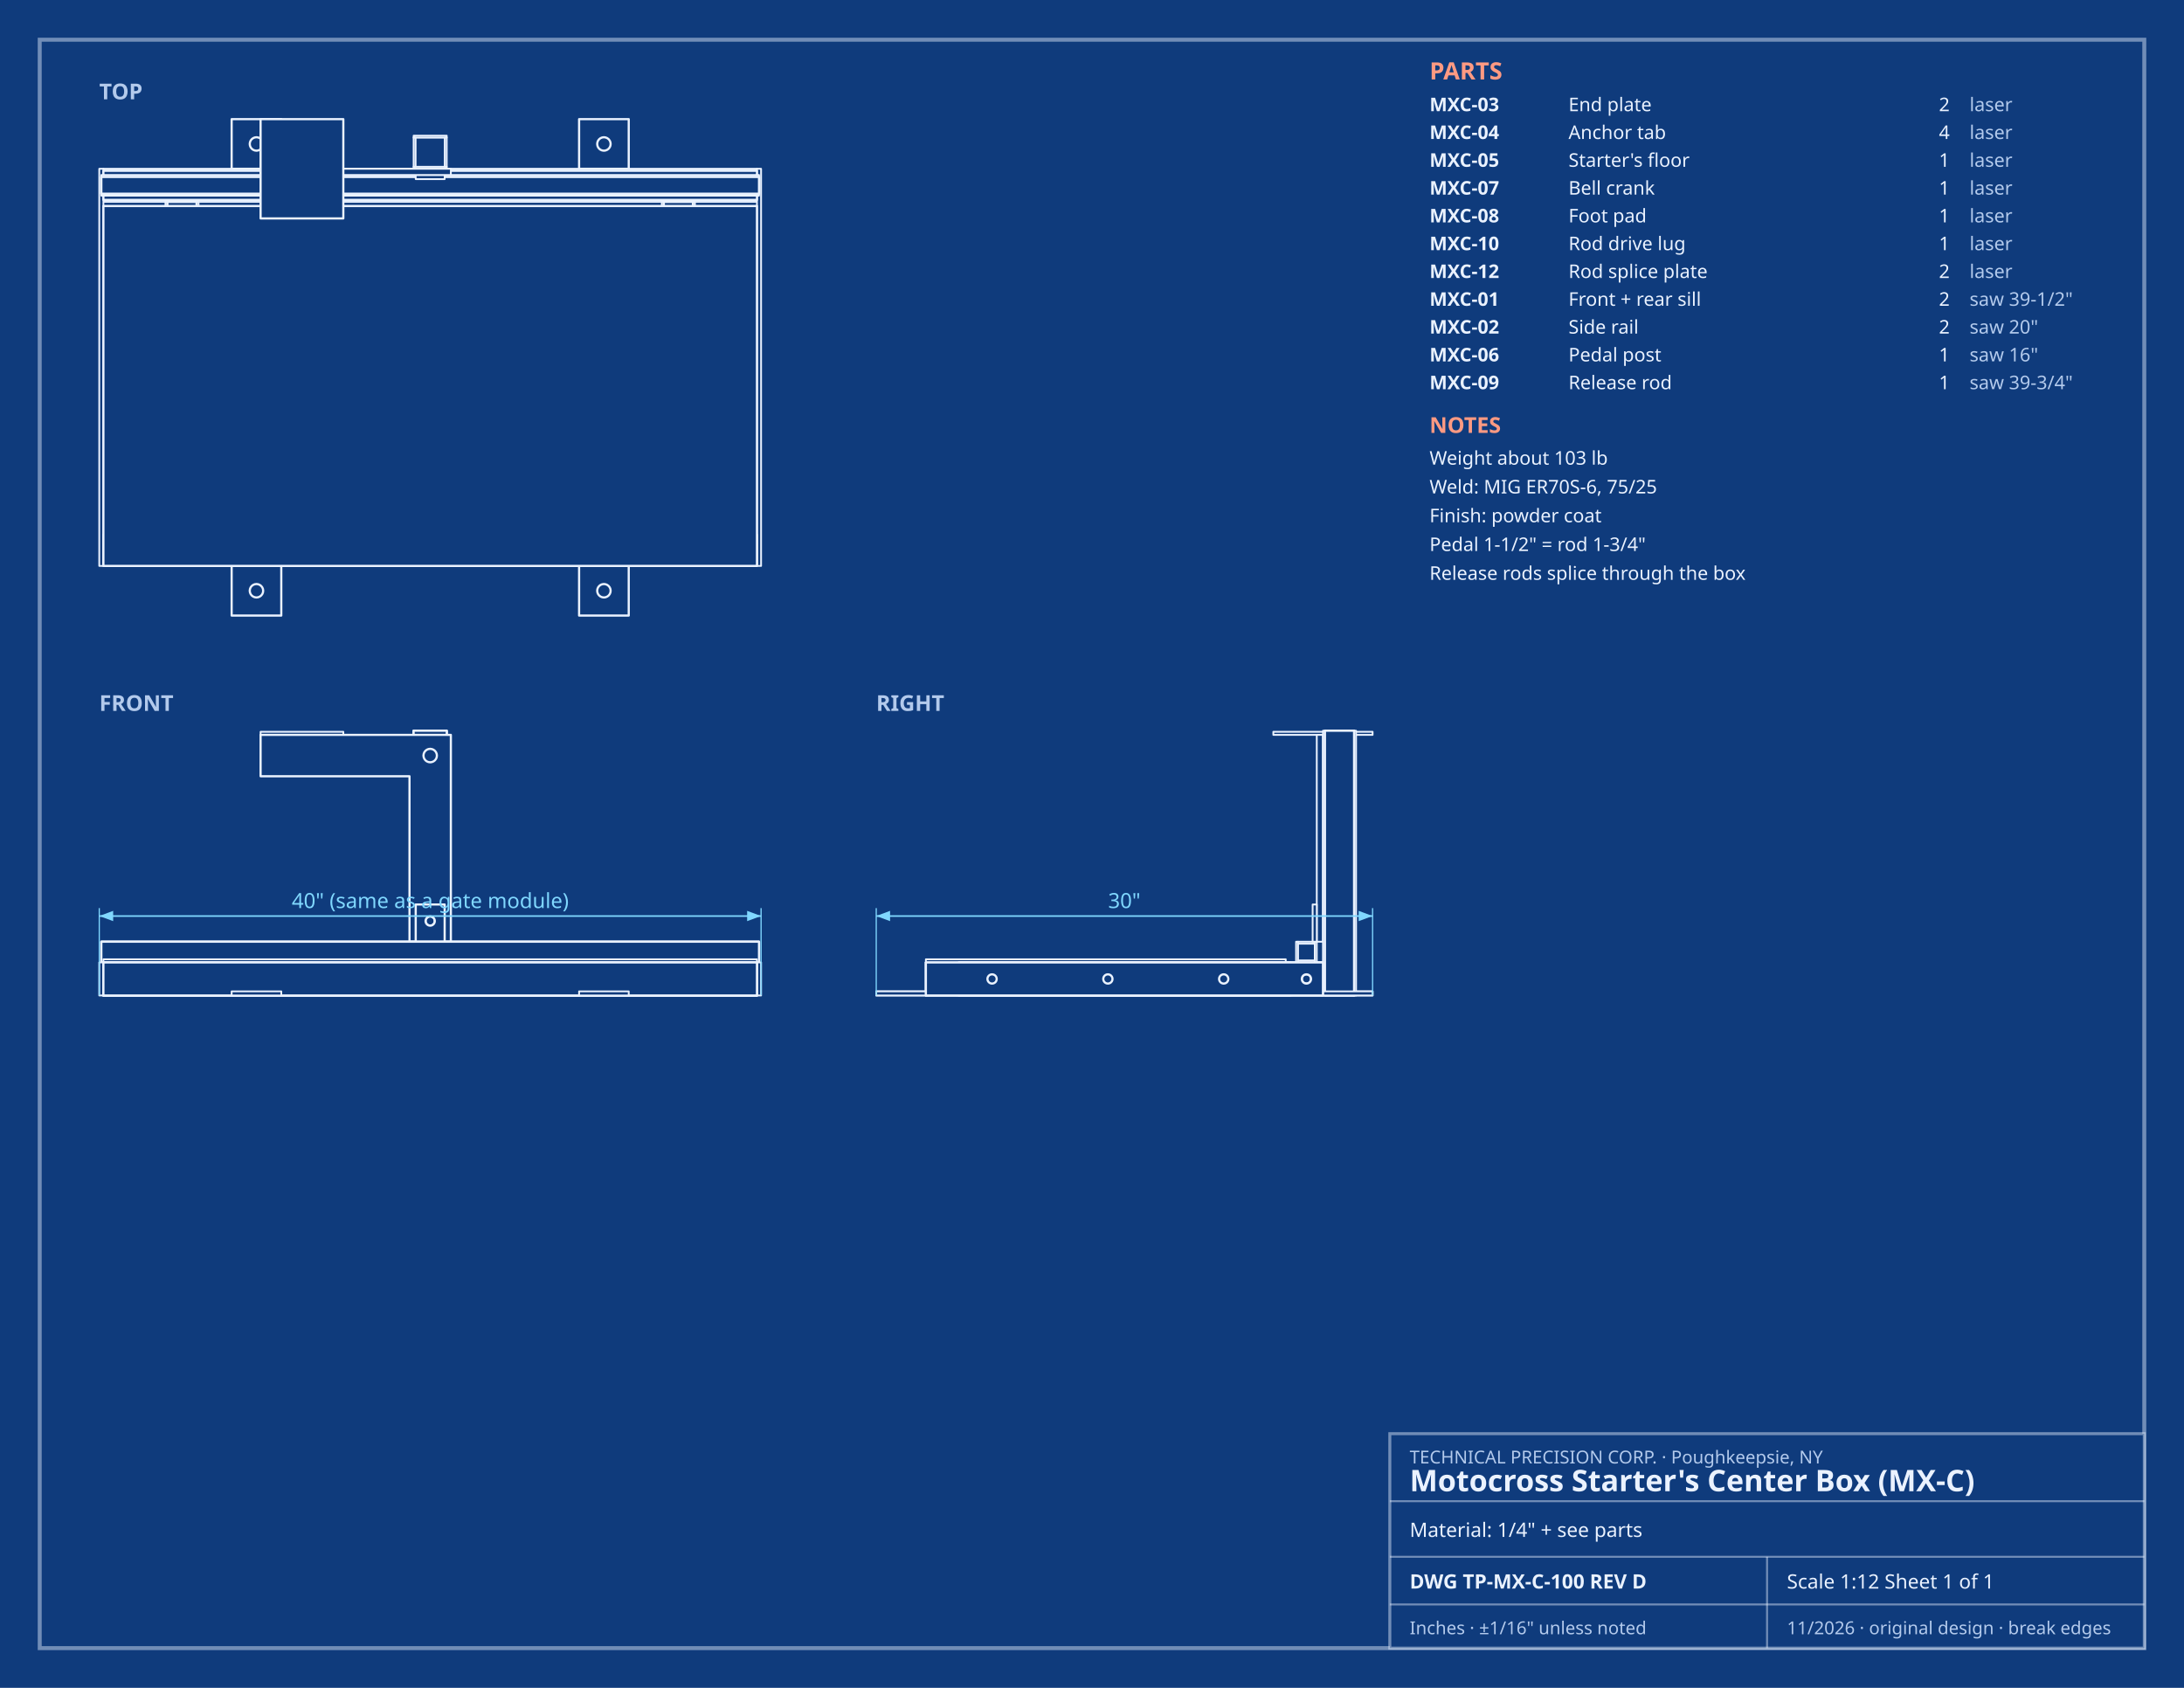
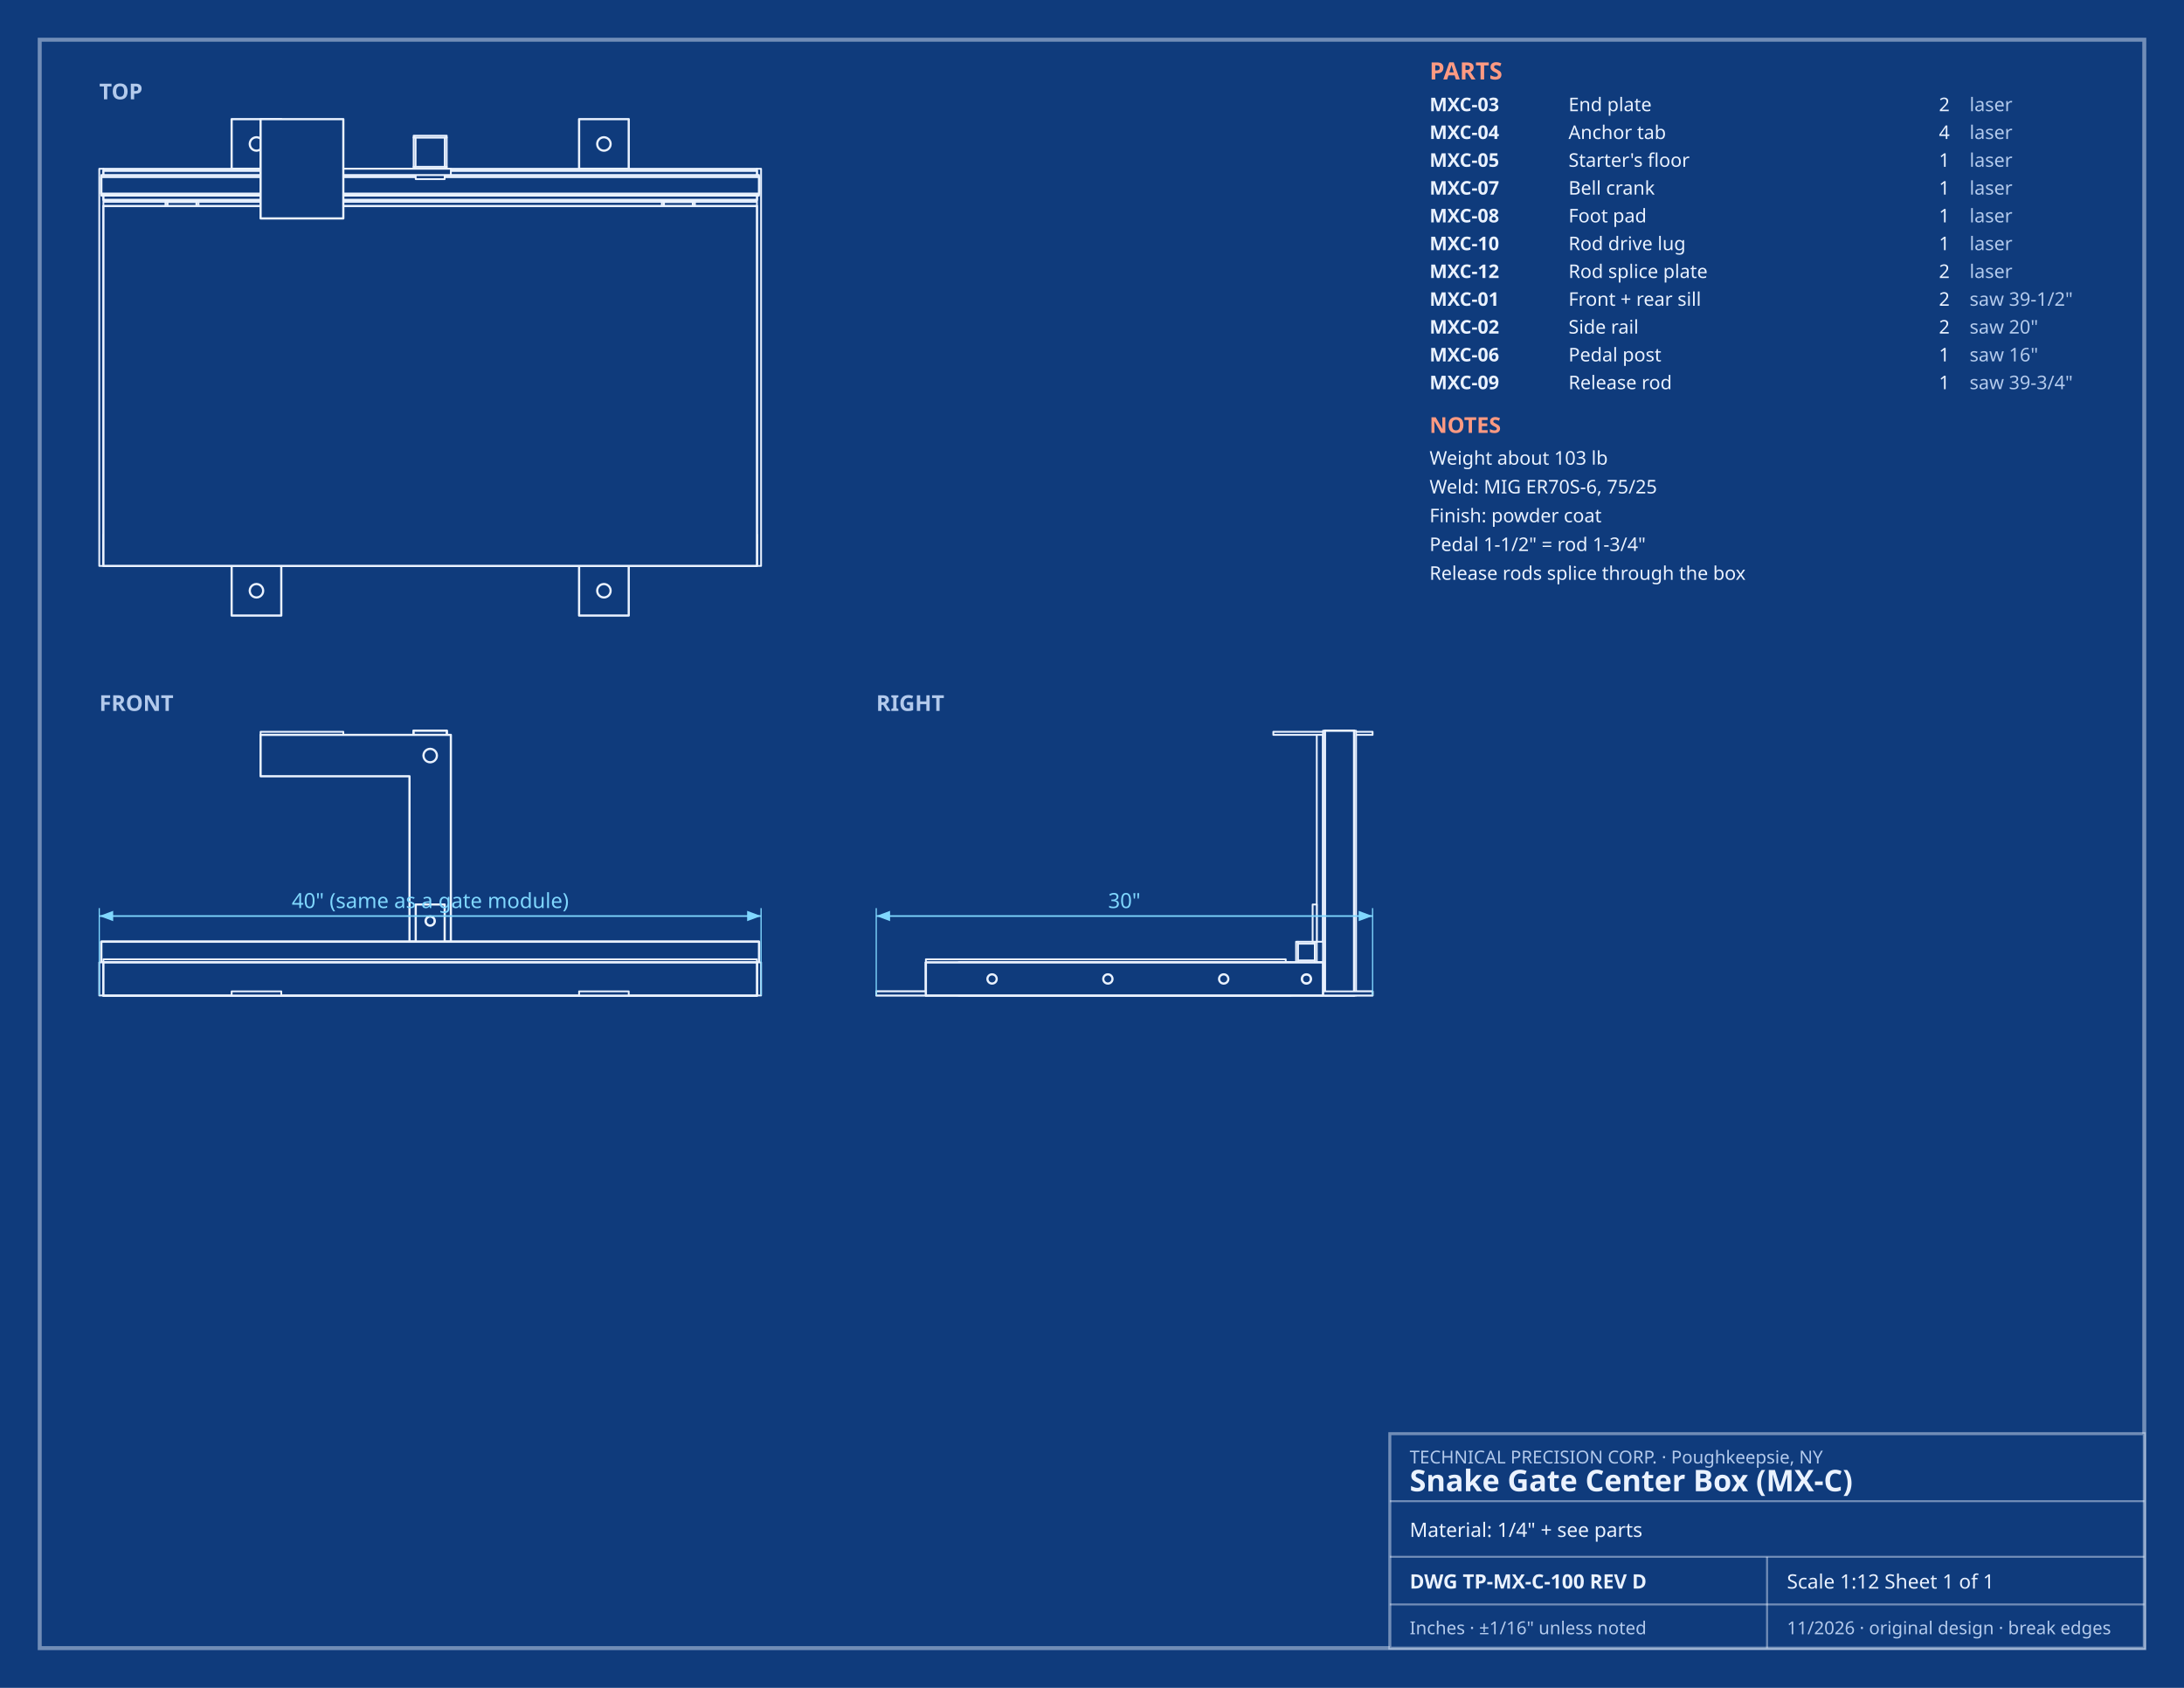
<svg xmlns="http://www.w3.org/2000/svg" viewBox="0 0 1100 850" width="11in" height="8.5in">
  <rect width="1100" height="850" fill="#0f3b7c" />
  <path d="M208.33,501.33 L225.00,501.33 L225.00,368.00 L208.33,368.00 Z" fill="#0f3b7c" fill-rule="evenodd" stroke="#eaf2ff" stroke-width="1.1" stroke-linejoin="round" />
  <path d="M116.67,501.33 L141.67,501.33 L141.67,499.25 L116.67,499.25 Z" fill="#0f3b7c" fill-rule="evenodd" stroke="#eaf2ff" stroke-width="0.9" stroke-linejoin="round" />
  <path d="M291.67,501.33 L316.67,501.33 L316.67,499.25 L291.67,499.25 Z" fill="#0f3b7c" fill-rule="evenodd" stroke="#eaf2ff" stroke-width="0.9" stroke-linejoin="round" />
  <path d="M208.33,501.33 L209.33,501.33 L209.33,368.00 L208.33,368.00 Z" fill="#0f3b7c" fill-rule="evenodd" stroke="#eaf2ff" stroke-width="0.9" stroke-linejoin="round" />
  <path d="M224.00,501.33 L225.00,501.33 L225.00,368.00 L224.00,368.00 Z" fill="#0f3b7c" fill-rule="evenodd" stroke="#eaf2ff" stroke-width="0.9" stroke-linejoin="round" />
  <path d="M208.33,501.33 L225.00,501.33 L225.00,368.00 L208.33,368.00 Z" fill="#0f3b7c" fill-rule="evenodd" stroke="#eaf2ff" stroke-width="1.1" stroke-linejoin="round" />
  <path d="M131.25,370.08 L172.92,370.08 L172.92,368.52 L131.25,368.52 Z" fill="#0f3b7c" fill-rule="evenodd" stroke="#eaf2ff" stroke-width="0.9" stroke-linejoin="round" />
  <path d="M52.08,501.33 L381.25,501.33 L381.25,484.67 L52.08,484.67 Z" fill="#0f3b7c" fill-rule="evenodd" stroke="#eaf2ff" stroke-width="1.1" stroke-linejoin="round" />
  <path d="M227.08,474.25 L206.25,474.25 L206.25,390.92 L131.25,390.92 L131.25,370.08 L227.08,370.08 Z M220.05,380.50 L219.94,379.62 L219.60,378.81 L219.06,378.11 L218.36,377.57 L217.54,377.23 L216.67,377.11 L215.79,377.23 L214.97,377.57 L214.27,378.11 L213.73,378.81 L213.40,379.62 L213.28,380.50 L213.40,381.38 L213.73,382.19 L214.27,382.89 L214.97,383.43 L215.79,383.77 L216.67,383.89 L217.54,383.77 L218.36,383.43 L219.06,382.89 L219.60,382.19 L219.94,381.38 Z M219.00,463.83 L218.92,463.23 L218.69,462.67 L218.32,462.18 L217.83,461.81 L217.27,461.58 L216.67,461.50 L216.06,461.58 L215.50,461.81 L215.02,462.18 L214.65,462.67 L214.41,463.23 L214.33,463.83 L214.41,464.44 L214.65,465.00 L215.02,465.48 L215.50,465.85 L216.06,466.09 L216.67,466.17 L217.27,466.09 L217.83,465.85 L218.32,465.48 L218.69,465.00 L218.92,464.44 Z" fill="#0f3b7c" fill-rule="evenodd" stroke="#eaf2ff" stroke-width="1.1" stroke-linejoin="round" />
  <path d="M51.04,484.67 L382.29,484.67 L382.29,474.25 L51.04,474.25 Z" fill="#0f3b7c" fill-rule="evenodd" stroke="#eaf2ff" stroke-width="1.1" stroke-linejoin="round" />
  <path d="M209.38,474.25 L223.96,474.25 L223.96,455.50 L209.38,455.50 Z M219.00,463.83 L218.92,463.23 L218.69,462.67 L218.32,462.18 L217.83,461.81 L217.27,461.58 L216.67,461.50 L216.06,461.58 L215.50,461.81 L215.02,462.18 L214.65,462.67 L214.41,463.23 L214.33,463.83 L214.41,464.44 L214.65,465.00 L215.02,465.48 L215.50,465.85 L216.06,466.09 L216.67,466.17 L217.27,466.09 L217.83,465.85 L218.32,465.48 L218.69,465.00 L218.92,464.44 Z" fill="#0f3b7c" fill-rule="evenodd" stroke="#eaf2ff" stroke-width="1.1" stroke-linejoin="round" />
  <path d="M52.08,501.33 L381.25,501.33 L381.25,500.33 L52.08,500.33 Z" fill="#0f3b7c" fill-rule="evenodd" stroke="#eaf2ff" stroke-width="0.9" stroke-linejoin="round" />
  <path d="M52.08,485.67 L381.25,485.67 L381.25,484.67 L52.08,484.67 Z" fill="#0f3b7c" fill-rule="evenodd" stroke="#eaf2ff" stroke-width="0.9" stroke-linejoin="round" />
  <path d="M51.04,484.67 L382.29,484.67 L382.29,483.67 L51.04,483.67 Z" fill="#0f3b7c" fill-rule="evenodd" stroke="#eaf2ff" stroke-width="0.9" stroke-linejoin="round" />
  <path d="M51.04,475.25 L382.29,475.25 L382.29,474.25 L51.04,474.25 Z" fill="#0f3b7c" fill-rule="evenodd" stroke="#eaf2ff" stroke-width="0.9" stroke-linejoin="round" />
  <path d="M51.04,484.67 L382.29,484.67 L382.29,474.25 L51.04,474.25 Z" fill="#0f3b7c" fill-rule="evenodd" stroke="#eaf2ff" stroke-width="1.1" stroke-linejoin="round" />
  <path d="M52.08,501.33 L381.25,501.33 L381.25,484.67 L52.08,484.67 Z" fill="#0f3b7c" fill-rule="evenodd" stroke="#eaf2ff" stroke-width="1.1" stroke-linejoin="round" />
  <path d="M83.33,501.33 L84.33,501.33 L84.33,484.67 L83.33,484.67 Z" fill="#0f3b7c" fill-rule="evenodd" stroke="#eaf2ff" stroke-width="0.9" stroke-linejoin="round" />
  <path d="M99.00,501.33 L100.00,501.33 L100.00,484.67 L99.00,484.67 Z" fill="#0f3b7c" fill-rule="evenodd" stroke="#eaf2ff" stroke-width="0.9" stroke-linejoin="round" />
  <path d="M84.33,501.33 L99.00,501.33 L99.00,500.33 L84.33,500.33 Z" fill="#0f3b7c" fill-rule="evenodd" stroke="#eaf2ff" stroke-width="0.9" stroke-linejoin="round" />
  <path d="M84.33,485.67 L99.00,485.67 L99.00,484.67 L84.33,484.67 Z" fill="#0f3b7c" fill-rule="evenodd" stroke="#eaf2ff" stroke-width="0.9" stroke-linejoin="round" />
  <path d="M333.33,501.33 L334.33,501.33 L334.33,484.67 L333.33,484.67 Z" fill="#0f3b7c" fill-rule="evenodd" stroke="#eaf2ff" stroke-width="0.9" stroke-linejoin="round" />
  <path d="M349.00,501.33 L350.00,501.33 L350.00,484.67 L349.00,484.67 Z" fill="#0f3b7c" fill-rule="evenodd" stroke="#eaf2ff" stroke-width="0.9" stroke-linejoin="round" />
  <path d="M334.33,501.33 L349.00,501.33 L349.00,500.33 L334.33,500.33 Z" fill="#0f3b7c" fill-rule="evenodd" stroke="#eaf2ff" stroke-width="0.9" stroke-linejoin="round" />
  <path d="M334.33,485.67 L349.00,485.67 L349.00,484.67 L334.33,484.67 Z" fill="#0f3b7c" fill-rule="evenodd" stroke="#eaf2ff" stroke-width="0.9" stroke-linejoin="round" />
  <path d="M50.00,501.33 L52.08,501.33 L52.08,484.67 L50.00,484.67 Z" fill="#0f3b7c" fill-rule="evenodd" stroke="#eaf2ff" stroke-width="0.9" stroke-linejoin="round" />
  <path d="M381.25,501.33 L383.33,501.33 L383.33,484.67 L381.25,484.67 Z" fill="#0f3b7c" fill-rule="evenodd" stroke="#eaf2ff" stroke-width="0.9" stroke-linejoin="round" />
  <path d="M52.08,484.67 L381.25,484.67 L381.25,483.10 L52.08,483.10 Z" fill="#0f3b7c" fill-rule="evenodd" stroke="#eaf2ff" stroke-width="0.9" stroke-linejoin="round" />
  <path d="M52.08,501.33 L381.25,501.33 L381.25,484.67 L52.08,484.67 Z" fill="#0f3b7c" fill-rule="evenodd" stroke="#eaf2ff" stroke-width="1.1" stroke-linejoin="round" />
  <path d="M52.08,501.33 L381.25,501.33 L381.25,500.33 L52.08,500.33 Z" fill="#0f3b7c" fill-rule="evenodd" stroke="#eaf2ff" stroke-width="0.9" stroke-linejoin="round" />
  <path d="M52.08,485.67 L381.25,485.67 L381.25,484.67 L52.08,484.67 Z" fill="#0f3b7c" fill-rule="evenodd" stroke="#eaf2ff" stroke-width="0.9" stroke-linejoin="round" />
  <path d="M52.08,501.33 L381.25,501.33 L381.25,484.67 L52.08,484.67 Z" fill="#0f3b7c" fill-rule="evenodd" stroke="#eaf2ff" stroke-width="1.1" stroke-linejoin="round" />
  <path d="M116.67,501.33 L141.67,501.33 L141.67,499.25 L116.67,499.25 Z" fill="#0f3b7c" fill-rule="evenodd" stroke="#eaf2ff" stroke-width="0.9" stroke-linejoin="round" />
  <path d="M291.67,501.33 L316.67,501.33 L316.67,499.25 L291.67,499.25 Z" fill="#0f3b7c" fill-rule="evenodd" stroke="#eaf2ff" stroke-width="0.9" stroke-linejoin="round" />
  <text x="50.0" y="358.0" font-size="11" text-anchor="start" font-weight="bold" fill="#b3caec" font-family="Barlow Condensed, Arial Narrow, sans-serif">FRONT</text>
  <path d="M466.33,501.33 L666.33,501.33 L666.33,484.67 L466.33,484.67 Z M502.00,493.00 L501.92,492.40 L501.69,491.83 L501.32,491.35 L500.83,490.98 L500.27,490.75 L499.67,490.67 L499.06,490.75 L498.50,490.98 L498.02,491.35 L497.65,491.83 L497.41,492.40 L497.33,493.00 L497.41,493.60 L497.65,494.17 L498.02,494.65 L498.50,495.02 L499.06,495.25 L499.67,495.33 L500.27,495.25 L500.83,495.02 L501.32,494.65 L501.69,494.17 L501.92,493.60 Z M560.33,493.00 L560.25,492.40 L560.02,491.83 L559.65,491.35 L559.17,490.98 L558.60,490.75 L558.00,490.67 L557.40,490.75 L556.83,490.98 L556.35,491.35 L555.98,491.83 L555.75,492.40 L555.67,493.00 L555.75,493.60 L555.98,494.17 L556.35,494.65 L556.83,495.02 L557.40,495.25 L558.00,495.33 L558.60,495.25 L559.17,495.02 L559.65,494.65 L560.02,494.17 L560.25,493.60 Z M618.67,493.00 L618.59,492.40 L618.35,491.83 L617.98,491.35 L617.50,490.98 L616.94,490.75 L616.33,490.67 L615.73,490.75 L615.17,490.98 L614.68,491.35 L614.31,491.83 L614.08,492.40 L614.00,493.00 L614.08,493.60 L614.31,494.17 L614.68,494.65 L615.17,495.02 L615.73,495.25 L616.33,495.33 L616.94,495.25 L617.50,495.02 L617.98,494.65 L618.35,494.17 L618.59,493.60 Z M660.33,493.00 L660.25,492.40 L660.02,491.83 L659.65,491.35 L659.17,490.98 L658.60,490.75 L658.00,490.67 L657.40,490.75 L656.83,490.98 L656.35,491.35 L655.98,491.83 L655.75,492.40 L655.67,493.00 L655.75,493.60 L655.98,494.17 L656.35,494.65 L656.83,495.02 L657.40,495.25 L658.00,495.33 L658.60,495.25 L659.17,495.02 L659.65,494.65 L660.02,494.17 L660.25,493.60 Z" fill="#0f3b7c" fill-rule="evenodd" stroke="#eaf2ff" stroke-width="1.1" stroke-linejoin="round" />
  <path d="M483.00,501.33 L649.67,501.33 L649.67,484.67 L483.00,484.67 Z" fill="#0f3b7c" fill-rule="evenodd" stroke="#eaf2ff" stroke-width="1.1" stroke-linejoin="round" />
  <path d="M483.00,501.33 L649.67,501.33 L649.67,500.33 L483.00,500.33 Z" fill="#0f3b7c" fill-rule="evenodd" stroke="#eaf2ff" stroke-width="0.9" stroke-linejoin="round" />
  <path d="M483.00,485.67 L649.67,485.67 L649.67,484.67 L483.00,484.67 Z" fill="#0f3b7c" fill-rule="evenodd" stroke="#eaf2ff" stroke-width="0.9" stroke-linejoin="round" />
  <path d="M483.00,501.33 L649.67,501.33 L649.67,484.67 L483.00,484.67 Z" fill="#0f3b7c" fill-rule="evenodd" stroke="#eaf2ff" stroke-width="1.1" stroke-linejoin="round" />
  <path d="M666.33,501.33 L691.33,501.33 L691.33,499.25 L666.33,499.25 Z" fill="#0f3b7c" fill-rule="evenodd" stroke="#eaf2ff" stroke-width="0.9" stroke-linejoin="round" />
  <path d="M441.33,501.33 L466.33,501.33 L466.33,499.25 L441.33,499.25 Z" fill="#0f3b7c" fill-rule="evenodd" stroke="#eaf2ff" stroke-width="0.9" stroke-linejoin="round" />
  <path d="M641.33,370.08 L691.33,370.08 L691.33,368.52 L641.33,368.52 Z" fill="#0f3b7c" fill-rule="evenodd" stroke="#eaf2ff" stroke-width="0.9" stroke-linejoin="round" />
  <path d="M663.21,474.25 L666.33,474.25 L666.33,370.08 L663.21,370.08 Z" fill="#0f3b7c" fill-rule="evenodd" stroke="#eaf2ff" stroke-width="0.9" stroke-linejoin="round" />
  <path d="M667.33,501.33 L682.00,501.33 L682.00,368.00 L667.33,368.00 Z" fill="#0f3b7c" fill-rule="evenodd" stroke="#eaf2ff" stroke-width="1.1" stroke-linejoin="round" />
  <path d="M466.33,501.33 L467.33,501.33 L467.33,484.67 L466.33,484.67 Z" fill="#0f3b7c" fill-rule="evenodd" stroke="#eaf2ff" stroke-width="0.9" stroke-linejoin="round" />
  <path d="M482.00,501.33 L483.00,501.33 L483.00,484.67 L482.00,484.67 Z" fill="#0f3b7c" fill-rule="evenodd" stroke="#eaf2ff" stroke-width="0.9" stroke-linejoin="round" />
  <path d="M467.33,501.33 L482.00,501.33 L482.00,500.33 L467.33,500.33 Z" fill="#0f3b7c" fill-rule="evenodd" stroke="#eaf2ff" stroke-width="0.9" stroke-linejoin="round" />
  <path d="M467.33,485.67 L482.00,485.67 L482.00,484.67 L467.33,484.67 Z" fill="#0f3b7c" fill-rule="evenodd" stroke="#eaf2ff" stroke-width="0.9" stroke-linejoin="round" />
  <path d="M649.67,501.33 L650.67,501.33 L650.67,484.67 L649.67,484.67 Z" fill="#0f3b7c" fill-rule="evenodd" stroke="#eaf2ff" stroke-width="0.9" stroke-linejoin="round" />
  <path d="M665.33,501.33 L666.33,501.33 L666.33,484.67 L665.33,484.67 Z" fill="#0f3b7c" fill-rule="evenodd" stroke="#eaf2ff" stroke-width="0.9" stroke-linejoin="round" />
  <path d="M650.67,501.33 L665.33,501.33 L665.33,500.33 L650.67,500.33 Z" fill="#0f3b7c" fill-rule="evenodd" stroke="#eaf2ff" stroke-width="0.9" stroke-linejoin="round" />
  <path d="M650.67,485.67 L665.33,485.67 L665.33,484.67 L650.67,484.67 Z" fill="#0f3b7c" fill-rule="evenodd" stroke="#eaf2ff" stroke-width="0.9" stroke-linejoin="round" />
  <path d="M652.79,484.67 L653.79,484.67 L653.79,474.25 L652.79,474.25 Z" fill="#0f3b7c" fill-rule="evenodd" stroke="#eaf2ff" stroke-width="0.9" stroke-linejoin="round" />
  <path d="M662.21,484.67 L663.21,484.67 L663.21,474.25 L662.21,474.25 Z" fill="#0f3b7c" fill-rule="evenodd" stroke="#eaf2ff" stroke-width="0.9" stroke-linejoin="round" />
  <path d="M653.79,484.67 L662.21,484.67 L662.21,483.67 L653.79,483.67 Z" fill="#0f3b7c" fill-rule="evenodd" stroke="#eaf2ff" stroke-width="0.9" stroke-linejoin="round" />
  <path d="M653.79,475.25 L662.21,475.25 L662.21,474.25 L653.79,474.25 Z" fill="#0f3b7c" fill-rule="evenodd" stroke="#eaf2ff" stroke-width="0.9" stroke-linejoin="round" />
  <path d="M466.33,484.67 L647.58,484.67 L647.58,483.10 L466.33,483.10 Z" fill="#0f3b7c" fill-rule="evenodd" stroke="#eaf2ff" stroke-width="0.9" stroke-linejoin="round" />
  <path d="M666.33,501.33 L667.33,501.33 L667.33,368.00 L666.33,368.00 Z" fill="#0f3b7c" fill-rule="evenodd" stroke="#eaf2ff" stroke-width="0.9" stroke-linejoin="round" />
  <path d="M682.00,501.33 L683.00,501.33 L683.00,368.00 L682.00,368.00 Z" fill="#0f3b7c" fill-rule="evenodd" stroke="#eaf2ff" stroke-width="0.9" stroke-linejoin="round" />
  <path d="M661.12,474.25 L663.21,474.25 L663.21,455.50 L661.12,455.50 Z" fill="#0f3b7c" fill-rule="evenodd" stroke="#eaf2ff" stroke-width="0.9" stroke-linejoin="round" />
  <path d="M667.33,501.33 L682.00,501.33 L682.00,368.00 L667.33,368.00 Z" fill="#0f3b7c" fill-rule="evenodd" stroke="#eaf2ff" stroke-width="1.1" stroke-linejoin="round" />
  <path d="M666.33,501.33 L691.33,501.33 L691.33,499.25 L666.33,499.25 Z" fill="#0f3b7c" fill-rule="evenodd" stroke="#eaf2ff" stroke-width="0.9" stroke-linejoin="round" />
  <path d="M441.33,501.33 L466.33,501.33 L466.33,499.25 L441.33,499.25 Z" fill="#0f3b7c" fill-rule="evenodd" stroke="#eaf2ff" stroke-width="0.9" stroke-linejoin="round" />
  <path d="M483.00,501.33 L649.67,501.33 L649.67,484.67 L483.00,484.67 Z" fill="#0f3b7c" fill-rule="evenodd" stroke="#eaf2ff" stroke-width="1.1" stroke-linejoin="round" />
  <path d="M483.00,501.33 L649.67,501.33 L649.67,500.33 L483.00,500.33 Z" fill="#0f3b7c" fill-rule="evenodd" stroke="#eaf2ff" stroke-width="0.9" stroke-linejoin="round" />
  <path d="M483.00,485.67 L649.67,485.67 L649.67,484.67 L483.00,484.67 Z" fill="#0f3b7c" fill-rule="evenodd" stroke="#eaf2ff" stroke-width="0.9" stroke-linejoin="round" />
  <path d="M483.00,501.33 L649.67,501.33 L649.67,484.67 L483.00,484.67 Z" fill="#0f3b7c" fill-rule="evenodd" stroke="#eaf2ff" stroke-width="1.1" stroke-linejoin="round" />
  <path d="M466.33,501.33 L666.33,501.33 L666.33,484.67 L466.33,484.67 Z M502.00,493.00 L501.92,492.40 L501.69,491.83 L501.32,491.35 L500.83,490.98 L500.27,490.75 L499.67,490.67 L499.06,490.75 L498.50,490.98 L498.02,491.35 L497.65,491.83 L497.41,492.40 L497.33,493.00 L497.41,493.60 L497.65,494.17 L498.02,494.65 L498.50,495.02 L499.06,495.25 L499.67,495.33 L500.27,495.25 L500.83,495.02 L501.32,494.65 L501.69,494.17 L501.92,493.60 Z M560.33,493.00 L560.25,492.40 L560.02,491.83 L559.65,491.35 L559.17,490.98 L558.60,490.75 L558.00,490.67 L557.40,490.75 L556.83,490.98 L556.35,491.35 L555.98,491.83 L555.75,492.40 L555.67,493.00 L555.75,493.60 L555.98,494.17 L556.35,494.65 L556.83,495.02 L557.40,495.25 L558.00,495.33 L558.60,495.25 L559.17,495.02 L559.65,494.65 L560.02,494.17 L560.25,493.60 Z M618.67,493.00 L618.59,492.40 L618.35,491.83 L617.98,491.35 L617.50,490.98 L616.94,490.75 L616.33,490.67 L615.73,490.75 L615.17,490.98 L614.68,491.35 L614.31,491.83 L614.08,492.40 L614.00,493.00 L614.08,493.60 L614.31,494.17 L614.68,494.65 L615.17,495.02 L615.73,495.25 L616.33,495.33 L616.94,495.25 L617.50,495.02 L617.98,494.65 L618.35,494.17 L618.59,493.60 Z M660.33,493.00 L660.25,492.40 L660.02,491.83 L659.65,491.35 L659.17,490.98 L658.60,490.75 L658.00,490.67 L657.40,490.75 L656.83,490.98 L656.35,491.35 L655.98,491.83 L655.75,492.40 L655.67,493.00 L655.75,493.60 L655.98,494.17 L656.35,494.65 L656.83,495.02 L657.40,495.25 L658.00,495.33 L658.60,495.25 L659.17,495.02 L659.65,494.65 L660.02,494.17 L660.25,493.60 Z" fill="#0f3b7c" fill-rule="evenodd" stroke="#eaf2ff" stroke-width="1.1" stroke-linejoin="round" />
  <text x="441.3" y="358.0" font-size="11" text-anchor="start" font-weight="bold" fill="#b3caec" font-family="Barlow Condensed, Arial Narrow, sans-serif">RIGHT</text>
  <path d="M52.08,284.00 L381.25,284.00 L381.25,269.33 L52.08,269.33 Z" fill="#0f3b7c" fill-rule="evenodd" stroke="#eaf2ff" stroke-width="1.1" stroke-linejoin="round" />
  <path d="M52.08,100.67 L381.25,100.67 L381.25,86.00 L52.08,86.00 Z" fill="#0f3b7c" fill-rule="evenodd" stroke="#eaf2ff" stroke-width="1.1" stroke-linejoin="round" />
  <path d="M84.33,268.33 L99.00,268.33 L99.00,101.67 L84.33,101.67 Z" fill="#0f3b7c" fill-rule="evenodd" stroke="#eaf2ff" stroke-width="1.1" stroke-linejoin="round" />
  <path d="M334.33,268.33 L349.00,268.33 L349.00,101.67 L334.33,101.67 Z" fill="#0f3b7c" fill-rule="evenodd" stroke="#eaf2ff" stroke-width="1.1" stroke-linejoin="round" />
  <path d="M116.67,85.00 L141.67,85.00 L141.67,60.00 L116.67,60.00 Z M132.55,72.50 L132.44,71.62 L132.10,70.81 L131.56,70.11 L130.86,69.57 L130.04,69.23 L129.17,69.11 L128.29,69.23 L127.47,69.57 L126.77,70.11 L126.23,70.81 L125.90,71.62 L125.78,72.50 L125.90,73.38 L126.23,74.19 L126.77,74.89 L127.47,75.43 L128.29,75.77 L129.17,75.89 L130.04,75.77 L130.86,75.43 L131.56,74.89 L132.10,74.19 L132.44,73.38 Z" fill="#0f3b7c" fill-rule="evenodd" stroke="#eaf2ff" stroke-width="1.1" stroke-linejoin="round" />
  <path d="M116.67,310.00 L141.67,310.00 L141.67,285.00 L116.67,285.00 Z M132.55,297.50 L132.44,296.62 L132.10,295.81 L131.56,295.11 L130.86,294.57 L130.04,294.23 L129.17,294.11 L128.29,294.23 L127.47,294.57 L126.77,295.11 L126.23,295.81 L125.90,296.62 L125.78,297.50 L125.90,298.38 L126.23,299.19 L126.77,299.89 L127.47,300.43 L128.29,300.77 L129.17,300.89 L130.04,300.77 L130.86,300.43 L131.56,299.89 L132.10,299.19 L132.44,298.38 Z" fill="#0f3b7c" fill-rule="evenodd" stroke="#eaf2ff" stroke-width="1.1" stroke-linejoin="round" />
  <path d="M291.67,85.00 L316.67,85.00 L316.67,60.00 L291.67,60.00 Z M307.55,72.50 L307.44,71.62 L307.10,70.81 L306.56,70.11 L305.86,69.57 L305.04,69.23 L304.17,69.11 L303.29,69.23 L302.47,69.57 L301.77,70.11 L301.23,70.81 L300.90,71.62 L300.78,72.50 L300.90,73.38 L301.23,74.19 L301.77,74.89 L302.47,75.43 L303.29,75.77 L304.17,75.89 L305.04,75.77 L305.86,75.43 L306.56,74.89 L307.10,74.19 L307.44,73.38 Z" fill="#0f3b7c" fill-rule="evenodd" stroke="#eaf2ff" stroke-width="1.1" stroke-linejoin="round" />
  <path d="M291.67,310.00 L316.67,310.00 L316.67,285.00 L291.67,285.00 Z M307.55,297.50 L307.44,296.62 L307.10,295.81 L306.56,295.11 L305.86,294.57 L305.04,294.23 L304.17,294.11 L303.29,294.23 L302.47,294.57 L301.77,295.11 L301.23,295.81 L300.90,296.62 L300.78,297.50 L300.90,298.38 L301.23,299.19 L301.77,299.89 L302.47,300.43 L303.29,300.77 L304.17,300.89 L305.04,300.77 L305.86,300.43 L306.56,299.89 L307.10,299.19 L307.44,298.38 Z" fill="#0f3b7c" fill-rule="evenodd" stroke="#eaf2ff" stroke-width="1.1" stroke-linejoin="round" />
  <path d="M52.08,285.00 L381.25,285.00 L381.25,284.00 L52.08,284.00 Z" fill="#0f3b7c" fill-rule="evenodd" stroke="#eaf2ff" stroke-width="0.9" stroke-linejoin="round" />
  <path d="M52.08,269.33 L381.25,269.33 L381.25,268.33 L52.08,268.33 Z" fill="#0f3b7c" fill-rule="evenodd" stroke="#eaf2ff" stroke-width="0.9" stroke-linejoin="round" />
  <path d="M52.08,101.67 L381.25,101.67 L381.25,100.67 L52.08,100.67 Z" fill="#0f3b7c" fill-rule="evenodd" stroke="#eaf2ff" stroke-width="0.9" stroke-linejoin="round" />
  <path d="M52.08,86.00 L381.25,86.00 L381.25,85.00 L52.08,85.00 Z" fill="#0f3b7c" fill-rule="evenodd" stroke="#eaf2ff" stroke-width="0.9" stroke-linejoin="round" />
  <path d="M83.33,268.33 L84.33,268.33 L84.33,101.67 L83.33,101.67 Z" fill="#0f3b7c" fill-rule="evenodd" stroke="#eaf2ff" stroke-width="0.9" stroke-linejoin="round" />
  <path d="M99.00,268.33 L100.00,268.33 L100.00,101.67 L99.00,101.67 Z" fill="#0f3b7c" fill-rule="evenodd" stroke="#eaf2ff" stroke-width="0.9" stroke-linejoin="round" />
  <path d="M333.33,268.33 L334.33,268.33 L334.33,101.67 L333.33,101.67 Z" fill="#0f3b7c" fill-rule="evenodd" stroke="#eaf2ff" stroke-width="0.9" stroke-linejoin="round" />
  <path d="M349.00,268.33 L350.00,268.33 L350.00,101.67 L349.00,101.67 Z" fill="#0f3b7c" fill-rule="evenodd" stroke="#eaf2ff" stroke-width="0.9" stroke-linejoin="round" />
  <path d="M50.00,285.00 L52.08,285.00 L52.08,85.00 L50.00,85.00 Z" fill="#0f3b7c" fill-rule="evenodd" stroke="#eaf2ff" stroke-width="0.9" stroke-linejoin="round" />
  <path d="M381.25,285.00 L383.33,285.00 L383.33,85.00 L381.25,85.00 Z" fill="#0f3b7c" fill-rule="evenodd" stroke="#eaf2ff" stroke-width="0.9" stroke-linejoin="round" />
  <path d="M52.08,284.00 L381.25,284.00 L381.25,269.33 L52.08,269.33 Z" fill="#0f3b7c" fill-rule="evenodd" stroke="#eaf2ff" stroke-width="1.1" stroke-linejoin="round" />
  <path d="M52.08,100.67 L381.25,100.67 L381.25,86.00 L52.08,86.00 Z" fill="#0f3b7c" fill-rule="evenodd" stroke="#eaf2ff" stroke-width="1.1" stroke-linejoin="round" />
  <path d="M84.33,268.33 L99.00,268.33 L99.00,101.67 L84.33,101.67 Z" fill="#0f3b7c" fill-rule="evenodd" stroke="#eaf2ff" stroke-width="1.1" stroke-linejoin="round" />
  <path d="M334.33,268.33 L349.00,268.33 L349.00,101.67 L334.33,101.67 Z" fill="#0f3b7c" fill-rule="evenodd" stroke="#eaf2ff" stroke-width="1.1" stroke-linejoin="round" />
  <path d="M51.04,97.54 L382.29,97.54 L382.29,89.12 L51.04,89.12 Z" fill="#0f3b7c" fill-rule="evenodd" stroke="#eaf2ff" stroke-width="1.1" stroke-linejoin="round" />
  <path d="M52.08,285.00 L381.25,285.00 L381.25,103.75 L52.08,103.75 Z" fill="#0f3b7c" fill-rule="evenodd" stroke="#eaf2ff" stroke-width="1.1" stroke-linejoin="round" />
  <path d="M51.04,98.54 L382.29,98.54 L382.29,97.54 L51.04,97.54 Z" fill="#0f3b7c" fill-rule="evenodd" stroke="#eaf2ff" stroke-width="0.9" stroke-linejoin="round" />
  <path d="M51.04,89.12 L382.29,89.12 L382.29,88.12 L51.04,88.12 Z" fill="#0f3b7c" fill-rule="evenodd" stroke="#eaf2ff" stroke-width="0.9" stroke-linejoin="round" />
  <path d="M51.04,97.54 L382.29,97.54 L382.29,89.12 L51.04,89.12 Z" fill="#0f3b7c" fill-rule="evenodd" stroke="#eaf2ff" stroke-width="1.1" stroke-linejoin="round" />
  <path d="M209.38,90.21 L223.96,90.21 L223.96,88.12 L209.38,88.12 Z" fill="#0f3b7c" fill-rule="evenodd" stroke="#eaf2ff" stroke-width="0.9" stroke-linejoin="round" />
  <path d="M208.33,85.00 L225.00,85.00 L225.00,84.00 L208.33,84.00 Z" fill="#0f3b7c" fill-rule="evenodd" stroke="#eaf2ff" stroke-width="0.9" stroke-linejoin="round" />
  <path d="M208.33,69.33 L225.00,69.33 L225.00,68.33 L208.33,68.33 Z" fill="#0f3b7c" fill-rule="evenodd" stroke="#eaf2ff" stroke-width="0.9" stroke-linejoin="round" />
  <path d="M208.33,84.00 L209.33,84.00 L209.33,69.33 L208.33,69.33 Z" fill="#0f3b7c" fill-rule="evenodd" stroke="#eaf2ff" stroke-width="0.9" stroke-linejoin="round" />
  <path d="M224.00,84.00 L225.00,84.00 L225.00,69.33 L224.00,69.33 Z" fill="#0f3b7c" fill-rule="evenodd" stroke="#eaf2ff" stroke-width="0.9" stroke-linejoin="round" />
  <path d="M131.25,88.12 L227.08,88.12 L227.08,85.00 L131.25,85.00 Z" fill="#0f3b7c" fill-rule="evenodd" stroke="#eaf2ff" stroke-width="0.9" stroke-linejoin="round" />
  <path d="M131.25,110.00 L172.92,110.00 L172.92,60.00 L131.25,60.00 Z" fill="#0f3b7c" fill-rule="evenodd" stroke="#eaf2ff" stroke-width="1.1" stroke-linejoin="round" />
  <text x="50.0" y="50.0" font-size="11" text-anchor="start" font-weight="bold" fill="#b3caec" font-family="Barlow Condensed, Arial Narrow, sans-serif">TOP</text>
  <line x1="50.00" y1="501.33" x2="50.00" y2="457.33" stroke="#80d8ff" stroke-width="0.6" />
  <line x1="383.33" y1="501.33" x2="383.33" y2="457.33" stroke="#80d8ff" stroke-width="0.6" />
  <line x1="50.00" y1="461.33" x2="383.33" y2="461.33" stroke="#80d8ff" stroke-width="0.8" />
  <path d="M50.0,461.3 l7,-2.6 l0,5.2 z" fill="#80d8ff" />
  <path d="M383.3,461.3 l-7,-2.6 l0,5.2 z" fill="#80d8ff" />
  <text x="216.7" y="457.3" font-size="10.5" text-anchor="middle" font-weight="normal" fill="#80d8ff" font-family="Barlow Condensed, Arial Narrow, sans-serif">40" (same as a gate module)</text>
  <line x1="441.33" y1="501.33" x2="441.33" y2="457.33" stroke="#80d8ff" stroke-width="0.6" />
  <line x1="691.33" y1="501.33" x2="691.33" y2="457.33" stroke="#80d8ff" stroke-width="0.6" />
  <line x1="441.33" y1="461.33" x2="691.33" y2="461.33" stroke="#80d8ff" stroke-width="0.8" />
  <path d="M441.3,461.3 l7,-2.6 l0,5.2 z" fill="#80d8ff" />
  <path d="M691.3,461.3 l-7,-2.6 l0,5.2 z" fill="#80d8ff" />
  <text x="566.3" y="457.3" font-size="10.5" text-anchor="middle" font-weight="normal" fill="#80d8ff" font-family="Barlow Condensed, Arial Narrow, sans-serif">30"</text>
  <text x="720.0" y="40.0" font-size="12" text-anchor="start" font-weight="bold" fill="#ff9a82" font-family="Barlow Condensed, Arial Narrow, sans-serif">PARTS</text>
  <text x="720.0" y="56.0" font-size="9.5" text-anchor="start" font-weight="bold" fill="#eaf2ff" font-family="Barlow Condensed, Arial Narrow, sans-serif">MXC-03</text>
  <text x="790.0" y="56.0" font-size="9.5" text-anchor="start" font-weight="normal" fill="#eaf2ff" font-family="Barlow Condensed, Arial Narrow, sans-serif">End plate</text>
  <text x="982.0" y="56.0" font-size="9.5" text-anchor="end" font-weight="normal" fill="#eaf2ff" font-family="Barlow Condensed, Arial Narrow, sans-serif">2</text>
  <text x="992.0" y="56.0" font-size="9.5" text-anchor="start" font-weight="normal" fill="#b3caec" font-family="Barlow Condensed, Arial Narrow, sans-serif">laser</text>
  <text x="720.0" y="70.0" font-size="9.5" text-anchor="start" font-weight="bold" fill="#eaf2ff" font-family="Barlow Condensed, Arial Narrow, sans-serif">MXC-04</text>
  <text x="790.0" y="70.0" font-size="9.5" text-anchor="start" font-weight="normal" fill="#eaf2ff" font-family="Barlow Condensed, Arial Narrow, sans-serif">Anchor tab</text>
  <text x="982.0" y="70.0" font-size="9.5" text-anchor="end" font-weight="normal" fill="#eaf2ff" font-family="Barlow Condensed, Arial Narrow, sans-serif">4</text>
  <text x="992.0" y="70.0" font-size="9.5" text-anchor="start" font-weight="normal" fill="#b3caec" font-family="Barlow Condensed, Arial Narrow, sans-serif">laser</text>
  <text x="720.0" y="84.0" font-size="9.5" text-anchor="start" font-weight="bold" fill="#eaf2ff" font-family="Barlow Condensed, Arial Narrow, sans-serif">MXC-05</text>
  <text x="790.0" y="84.0" font-size="9.5" text-anchor="start" font-weight="normal" fill="#eaf2ff" font-family="Barlow Condensed, Arial Narrow, sans-serif">Starter's floor</text>
  <text x="982.0" y="84.0" font-size="9.5" text-anchor="end" font-weight="normal" fill="#eaf2ff" font-family="Barlow Condensed, Arial Narrow, sans-serif">1</text>
  <text x="992.0" y="84.0" font-size="9.5" text-anchor="start" font-weight="normal" fill="#b3caec" font-family="Barlow Condensed, Arial Narrow, sans-serif">laser</text>
  <text x="720.0" y="98.0" font-size="9.5" text-anchor="start" font-weight="bold" fill="#eaf2ff" font-family="Barlow Condensed, Arial Narrow, sans-serif">MXC-07</text>
  <text x="790.0" y="98.0" font-size="9.5" text-anchor="start" font-weight="normal" fill="#eaf2ff" font-family="Barlow Condensed, Arial Narrow, sans-serif">Bell crank</text>
  <text x="982.0" y="98.0" font-size="9.5" text-anchor="end" font-weight="normal" fill="#eaf2ff" font-family="Barlow Condensed, Arial Narrow, sans-serif">1</text>
  <text x="992.0" y="98.0" font-size="9.5" text-anchor="start" font-weight="normal" fill="#b3caec" font-family="Barlow Condensed, Arial Narrow, sans-serif">laser</text>
  <text x="720.0" y="112.0" font-size="9.5" text-anchor="start" font-weight="bold" fill="#eaf2ff" font-family="Barlow Condensed, Arial Narrow, sans-serif">MXC-08</text>
  <text x="790.0" y="112.0" font-size="9.5" text-anchor="start" font-weight="normal" fill="#eaf2ff" font-family="Barlow Condensed, Arial Narrow, sans-serif">Foot pad</text>
  <text x="982.0" y="112.0" font-size="9.5" text-anchor="end" font-weight="normal" fill="#eaf2ff" font-family="Barlow Condensed, Arial Narrow, sans-serif">1</text>
  <text x="992.0" y="112.0" font-size="9.5" text-anchor="start" font-weight="normal" fill="#b3caec" font-family="Barlow Condensed, Arial Narrow, sans-serif">laser</text>
  <text x="720.0" y="126.0" font-size="9.5" text-anchor="start" font-weight="bold" fill="#eaf2ff" font-family="Barlow Condensed, Arial Narrow, sans-serif">MXC-10</text>
  <text x="790.0" y="126.0" font-size="9.5" text-anchor="start" font-weight="normal" fill="#eaf2ff" font-family="Barlow Condensed, Arial Narrow, sans-serif">Rod drive lug</text>
  <text x="982.0" y="126.0" font-size="9.5" text-anchor="end" font-weight="normal" fill="#eaf2ff" font-family="Barlow Condensed, Arial Narrow, sans-serif">1</text>
  <text x="992.0" y="126.0" font-size="9.5" text-anchor="start" font-weight="normal" fill="#b3caec" font-family="Barlow Condensed, Arial Narrow, sans-serif">laser</text>
  <text x="720.0" y="140.0" font-size="9.5" text-anchor="start" font-weight="bold" fill="#eaf2ff" font-family="Barlow Condensed, Arial Narrow, sans-serif">MXC-12</text>
  <text x="790.0" y="140.0" font-size="9.5" text-anchor="start" font-weight="normal" fill="#eaf2ff" font-family="Barlow Condensed, Arial Narrow, sans-serif">Rod splice plate</text>
  <text x="982.0" y="140.0" font-size="9.5" text-anchor="end" font-weight="normal" fill="#eaf2ff" font-family="Barlow Condensed, Arial Narrow, sans-serif">2</text>
  <text x="992.0" y="140.0" font-size="9.5" text-anchor="start" font-weight="normal" fill="#b3caec" font-family="Barlow Condensed, Arial Narrow, sans-serif">laser</text>
  <text x="720.0" y="154.0" font-size="9.5" text-anchor="start" font-weight="bold" fill="#eaf2ff" font-family="Barlow Condensed, Arial Narrow, sans-serif">MXC-01</text>
  <text x="790.0" y="154.0" font-size="9.5" text-anchor="start" font-weight="normal" fill="#eaf2ff" font-family="Barlow Condensed, Arial Narrow, sans-serif">Front + rear sill</text>
  <text x="982.0" y="154.0" font-size="9.5" text-anchor="end" font-weight="normal" fill="#eaf2ff" font-family="Barlow Condensed, Arial Narrow, sans-serif">2</text>
  <text x="992.0" y="154.0" font-size="9.5" text-anchor="start" font-weight="normal" fill="#b3caec" font-family="Barlow Condensed, Arial Narrow, sans-serif">saw 39-1/2"</text>
  <text x="720.0" y="168.0" font-size="9.5" text-anchor="start" font-weight="bold" fill="#eaf2ff" font-family="Barlow Condensed, Arial Narrow, sans-serif">MXC-02</text>
  <text x="790.0" y="168.0" font-size="9.5" text-anchor="start" font-weight="normal" fill="#eaf2ff" font-family="Barlow Condensed, Arial Narrow, sans-serif">Side rail</text>
  <text x="982.0" y="168.0" font-size="9.5" text-anchor="end" font-weight="normal" fill="#eaf2ff" font-family="Barlow Condensed, Arial Narrow, sans-serif">2</text>
  <text x="992.0" y="168.0" font-size="9.5" text-anchor="start" font-weight="normal" fill="#b3caec" font-family="Barlow Condensed, Arial Narrow, sans-serif">saw 20"</text>
  <text x="720.0" y="182.0" font-size="9.5" text-anchor="start" font-weight="bold" fill="#eaf2ff" font-family="Barlow Condensed, Arial Narrow, sans-serif">MXC-06</text>
  <text x="790.0" y="182.0" font-size="9.5" text-anchor="start" font-weight="normal" fill="#eaf2ff" font-family="Barlow Condensed, Arial Narrow, sans-serif">Pedal post</text>
  <text x="982.0" y="182.0" font-size="9.5" text-anchor="end" font-weight="normal" fill="#eaf2ff" font-family="Barlow Condensed, Arial Narrow, sans-serif">1</text>
  <text x="992.0" y="182.0" font-size="9.5" text-anchor="start" font-weight="normal" fill="#b3caec" font-family="Barlow Condensed, Arial Narrow, sans-serif">saw 16"</text>
  <text x="720.0" y="196.0" font-size="9.5" text-anchor="start" font-weight="bold" fill="#eaf2ff" font-family="Barlow Condensed, Arial Narrow, sans-serif">MXC-09</text>
  <text x="790.0" y="196.0" font-size="9.5" text-anchor="start" font-weight="normal" fill="#eaf2ff" font-family="Barlow Condensed, Arial Narrow, sans-serif">Release rod</text>
  <text x="982.0" y="196.0" font-size="9.5" text-anchor="end" font-weight="normal" fill="#eaf2ff" font-family="Barlow Condensed, Arial Narrow, sans-serif">1</text>
  <text x="992.0" y="196.0" font-size="9.5" text-anchor="start" font-weight="normal" fill="#b3caec" font-family="Barlow Condensed, Arial Narrow, sans-serif">saw 39-3/4"</text>
  <text x="720.0" y="218.0" font-size="11" text-anchor="start" font-weight="bold" fill="#ff9a82" font-family="Barlow Condensed, Arial Narrow, sans-serif">NOTES</text>
  <text x="720.0" y="234.0" font-size="9.5" text-anchor="start" font-weight="normal" fill="#eaf2ff" font-family="Barlow Condensed, Arial Narrow, sans-serif">Weight about 103 lb</text>
  <text x="720.0" y="248.5" font-size="9.5" text-anchor="start" font-weight="normal" fill="#eaf2ff" font-family="Barlow Condensed, Arial Narrow, sans-serif">Weld: MIG ER70S-6, 75/25</text>
  <text x="720.0" y="263.0" font-size="9.5" text-anchor="start" font-weight="normal" fill="#eaf2ff" font-family="Barlow Condensed, Arial Narrow, sans-serif">Finish: powder coat</text>
  <text x="720.0" y="277.5" font-size="9.5" text-anchor="start" font-weight="normal" fill="#eaf2ff" font-family="Barlow Condensed, Arial Narrow, sans-serif">Pedal 1-1/2" = rod 1-3/4"</text>
  <text x="720.0" y="292.0" font-size="9.5" text-anchor="start" font-weight="normal" fill="#eaf2ff" font-family="Barlow Condensed, Arial Narrow, sans-serif">Release rods splice through the box</text>
  <rect x="20" y="20" width="1060" height="810" fill="none" stroke="rgba(234,242,255,.45)" stroke-width="2" />
  <rect x="700" y="722" width="380" height="108" fill="#0f3b7c" stroke="rgba(234,242,255,.45)" stroke-width="1.5" />
  <line x1="700.00" y1="756.00" x2="1080.00" y2="756.00" stroke="rgba(234,242,255,.45)" stroke-width="1" />
  <line x1="700.00" y1="784.00" x2="1080.00" y2="784.00" stroke="rgba(234,242,255,.45)" stroke-width="1" />
  <line x1="700.00" y1="808.00" x2="1080.00" y2="808.00" stroke="rgba(234,242,255,.45)" stroke-width="1" />
  <line x1="890.00" y1="784.00" x2="890.00" y2="830.00" stroke="rgba(234,242,255,.45)" stroke-width="1" />
  <text x="710.0" y="737.0" font-size="9" text-anchor="start" font-weight="normal" fill="#b3caec" font-family="Barlow Condensed, Arial Narrow, sans-serif">TECHNICAL PRECISION CORP. · Poughkeepsie, NY</text>
-   <text x="710.0" y="751.0" font-size="15" text-anchor="start" font-weight="bold" fill="#eaf2ff" font-family="Barlow Condensed, Arial Narrow, sans-serif">Motocross Starter's Center Box (MX-C)</text>
+   <text x="710.0" y="751.0" font-size="15" text-anchor="start" font-weight="bold" fill="#eaf2ff" font-family="Barlow Condensed, Arial Narrow, sans-serif">Snake Gate Center Box (MX-C)</text>
  <text x="710.0" y="774.0" font-size="10" text-anchor="start" font-weight="normal" fill="#eaf2ff" font-family="Barlow Condensed, Arial Narrow, sans-serif">Material: 1/4" + see parts</text>
  <text x="710.0" y="800.0" font-size="10" text-anchor="start" font-weight="bold" fill="#eaf2ff" font-family="Barlow Condensed, Arial Narrow, sans-serif">DWG TP-MX-C-100   REV D</text>
  <text x="900.0" y="800.0" font-size="10" text-anchor="start" font-weight="normal" fill="#eaf2ff" font-family="Barlow Condensed, Arial Narrow, sans-serif">Scale 1:12   Sheet 1 of 1</text>
  <text x="710.0" y="823.0" font-size="9" text-anchor="start" font-weight="normal" fill="#b3caec" font-family="Barlow Condensed, Arial Narrow, sans-serif">Inches · ±1/16" unless noted</text>
  <text x="900.0" y="823.0" font-size="9" text-anchor="start" font-weight="normal" fill="#b3caec" font-family="Barlow Condensed, Arial Narrow, sans-serif">11/2026 · original design · break edges</text>
</svg>
